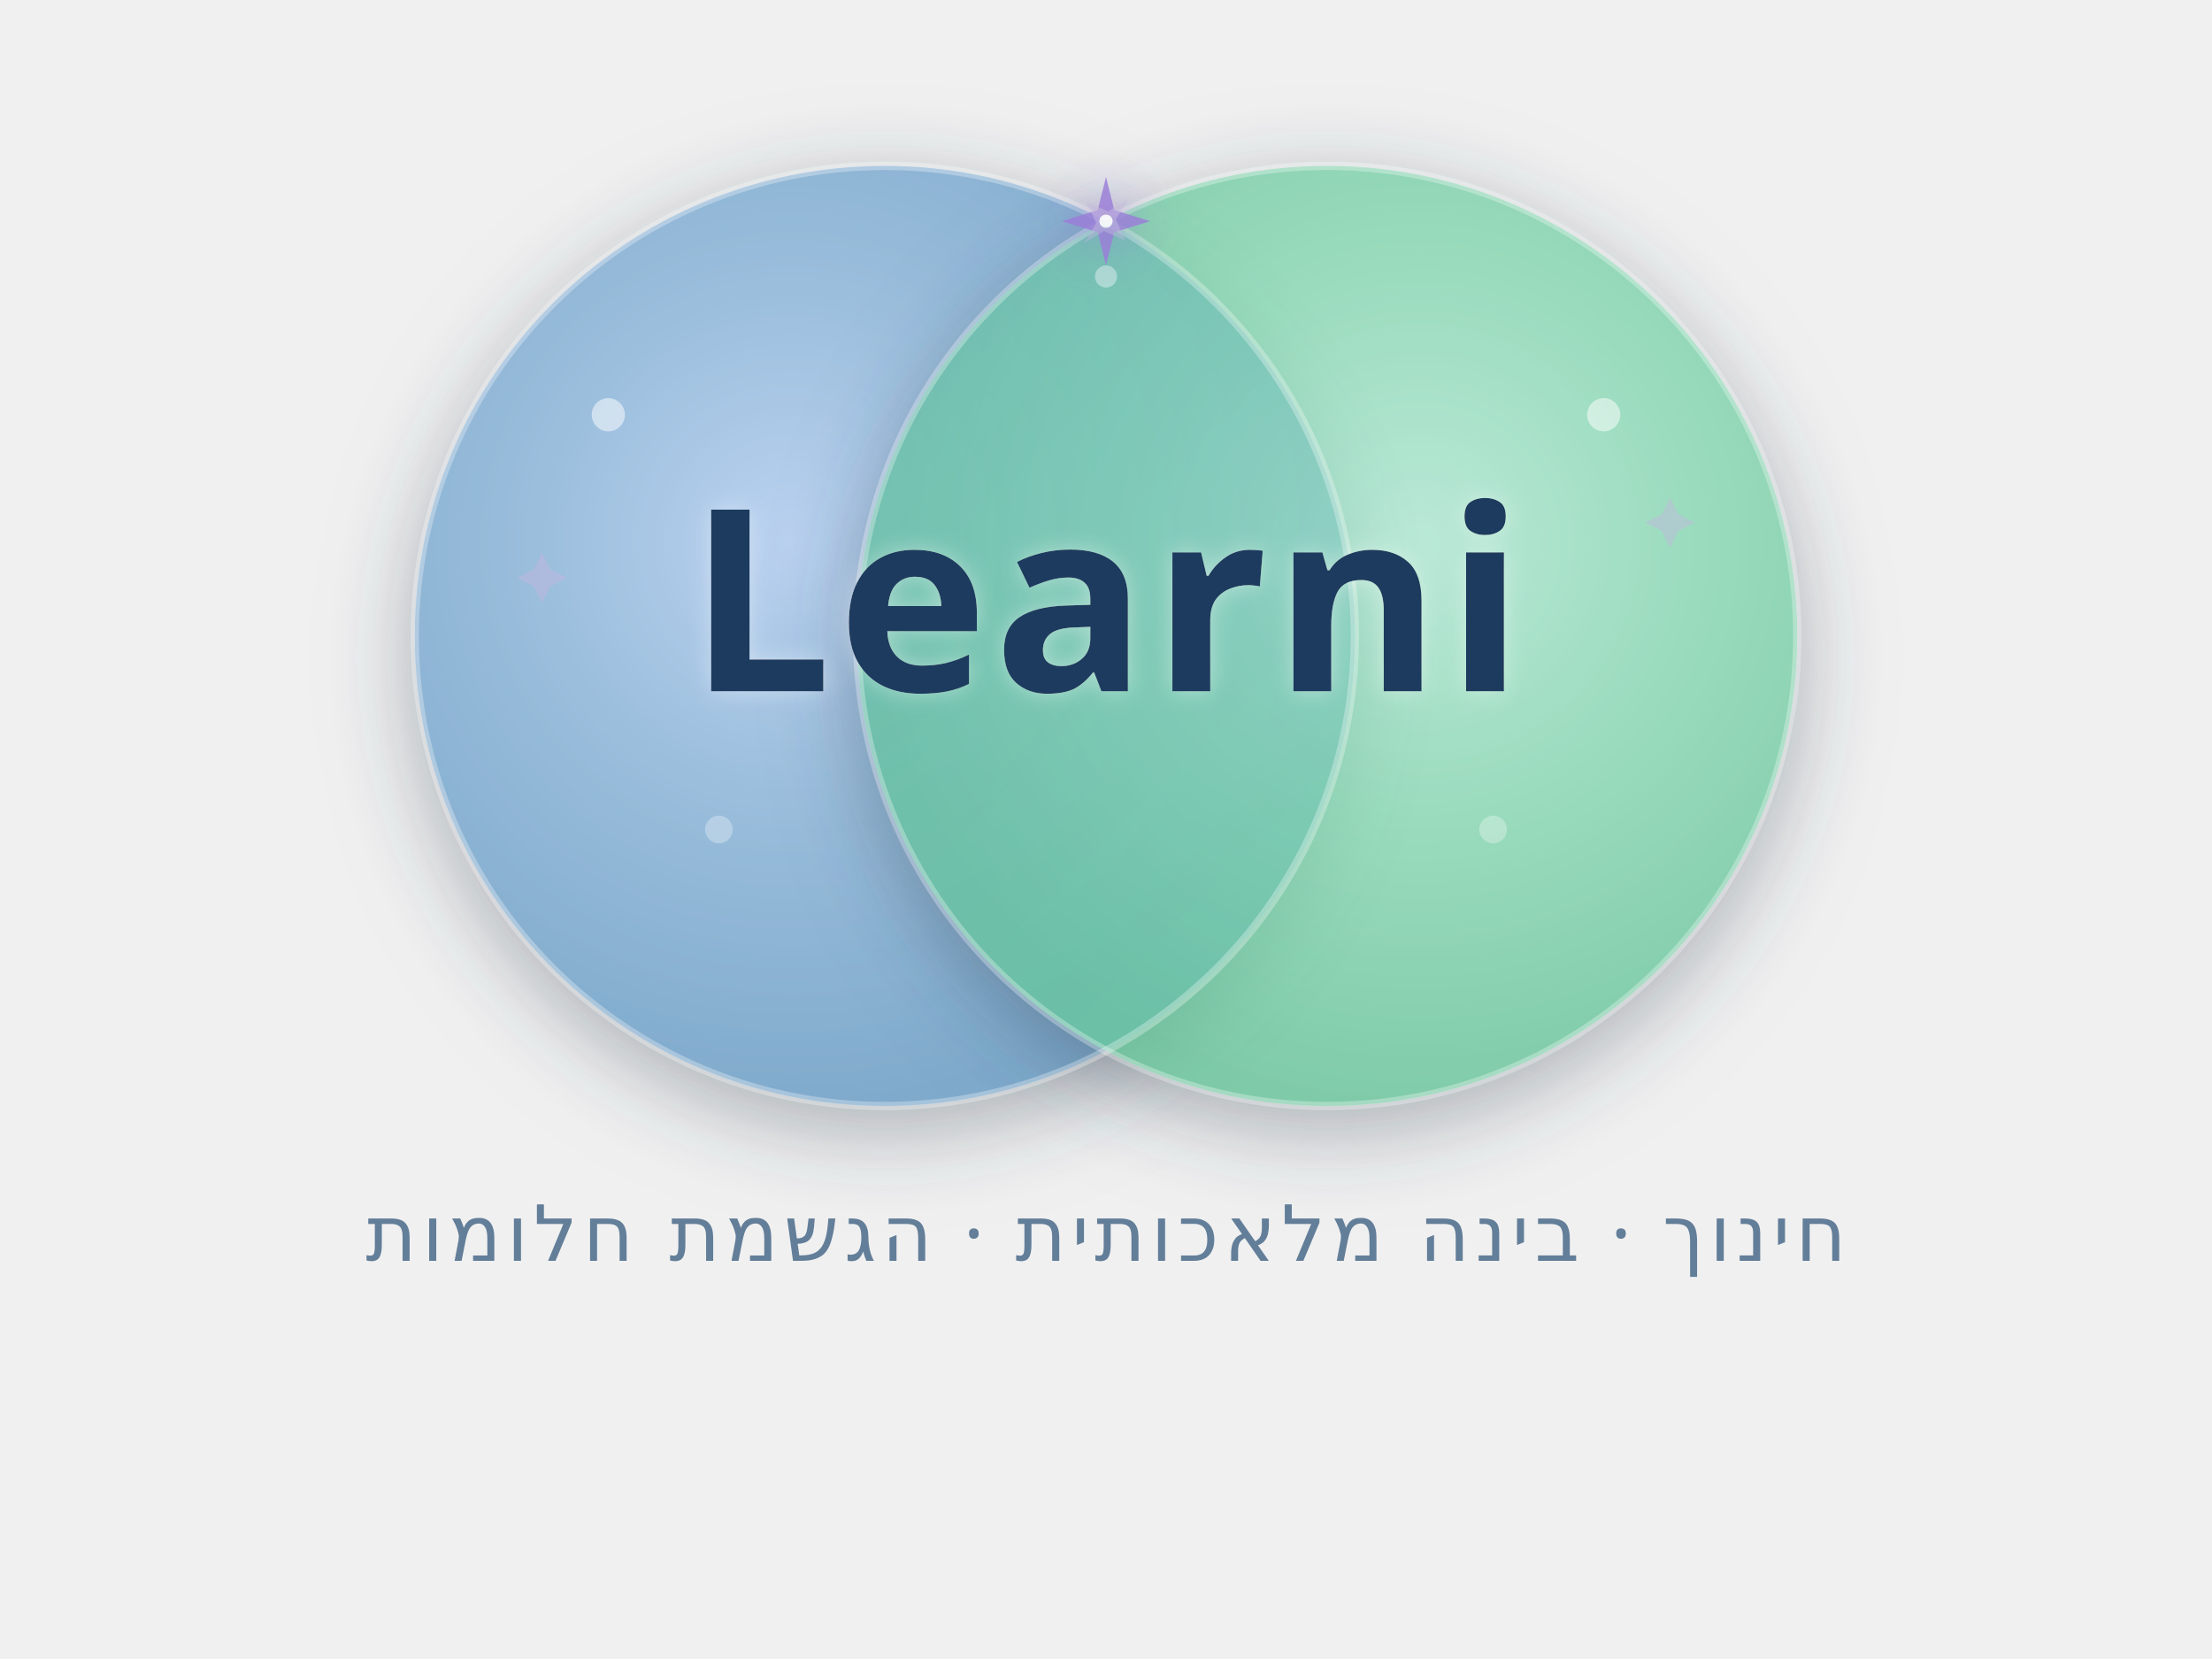
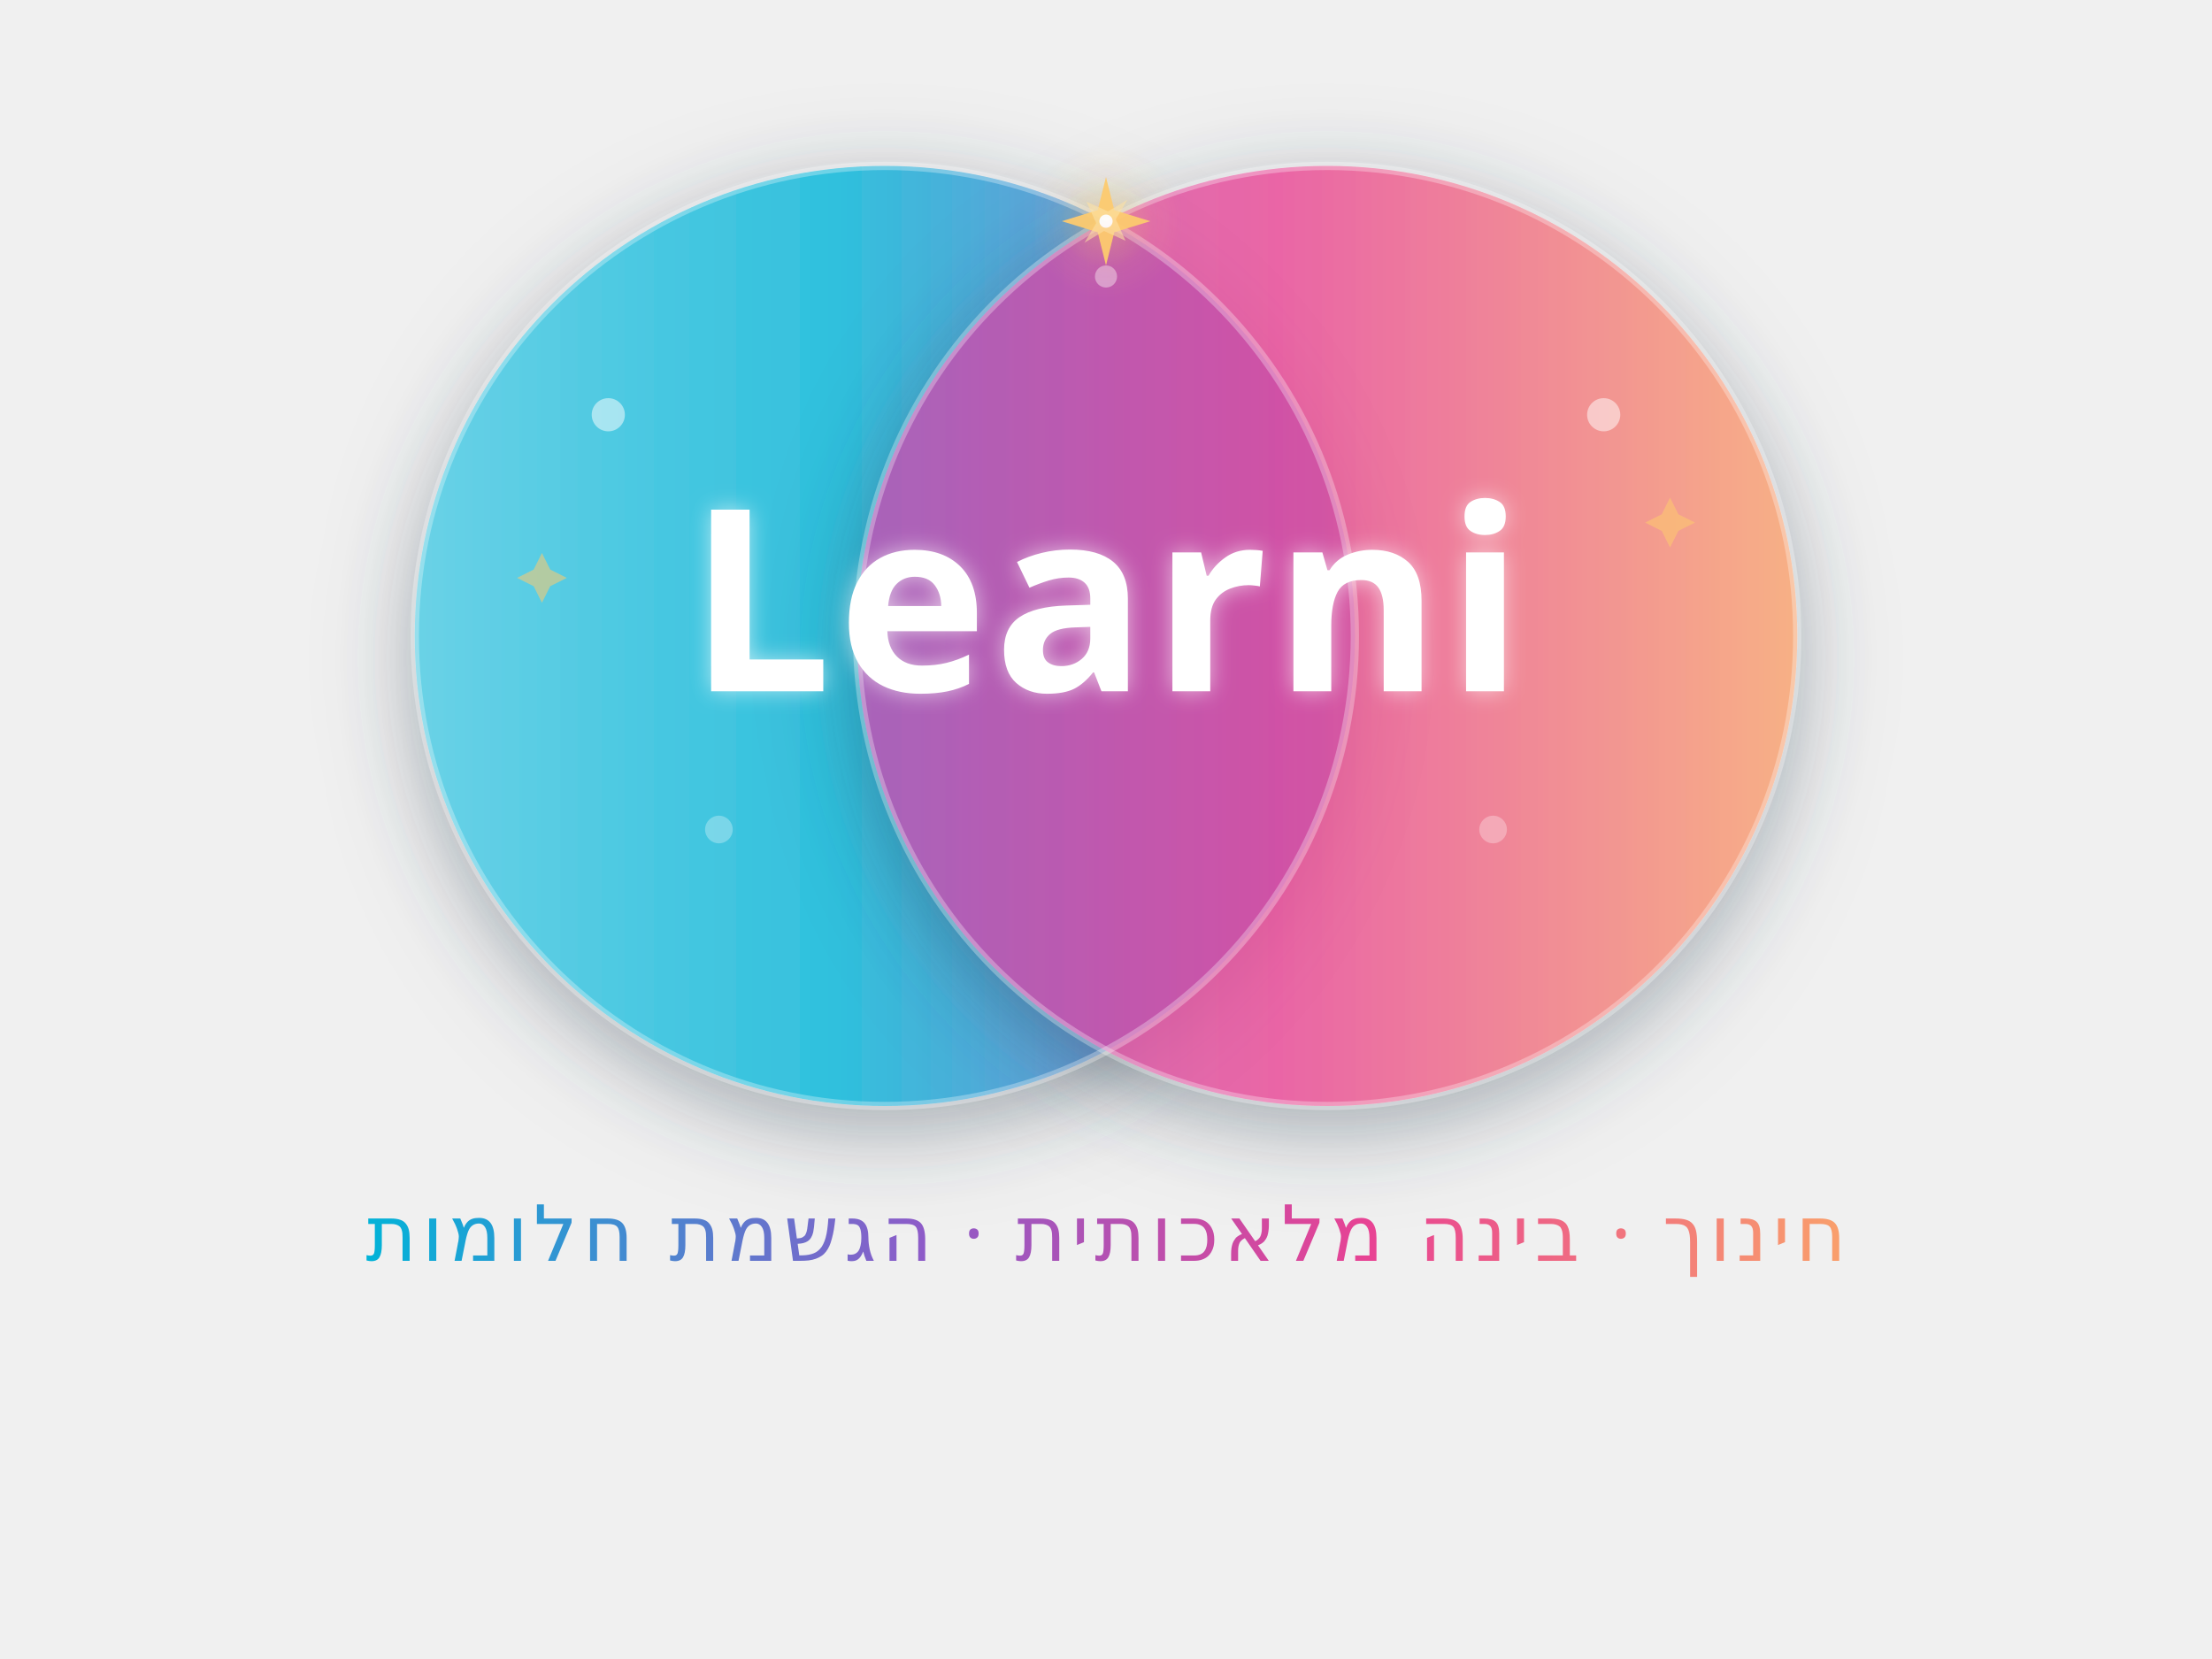
<svg xmlns="http://www.w3.org/2000/svg" viewBox="0 0 400 300" width="400" height="300">
  <defs>
-     <radialGradient id="leftCircle" cx="40%" cy="40%" r="60%">
-       <stop offset="0%" stop-color="#a8c8f0" />
-       <stop offset="50%" stop-color="#7babd4" />
-       <stop offset="100%" stop-color="#5a93c0" />
-     </radialGradient>
-     <radialGradient id="rightCircle" cx="60%" cy="40%" r="60%">
-       <stop offset="0%" stop-color="#a8e6cf" />
-       <stop offset="50%" stop-color="#7dd4ac" />
-       <stop offset="100%" stop-color="#5abf92" />
-     </radialGradient>
-     <linearGradient id="overlapGrad" x1="0%" y1="0%" x2="100%" y2="100%">
-       <stop offset="0%" stop-color="#7babd4" stop-opacity="0.6" />
-       <stop offset="100%" stop-color="#7dd4ac" stop-opacity="0.6" />
+     <linearGradient id="leftCircle" x1="0%" y1="0%" x2="100%" y2="0%">
+       <stop offset="0%" stop-color="#48cae4" />
+       <stop offset="45%" stop-color="#00b4d8" />
+       <stop offset="100%" stop-color="#8e5bc8" />
+     </linearGradient>
+     <linearGradient id="rightCircle" x1="0%" y1="0%" x2="100%" y2="0%">
+       <stop offset="0%" stop-color="#c454b0" />
+       <stop offset="45%" stop-color="#e84393" />
+       <stop offset="100%" stop-color="#f9a06b" />
+     </linearGradient>
+     <linearGradient id="overlapGrad" x1="0%" y1="0%" x2="100%" y2="0%">
+       <stop offset="0%" stop-color="#8e5bc8" stop-opacity="0.65" />
+       <stop offset="100%" stop-color="#c454b0" stop-opacity="0.65" />
+     </linearGradient>
+     <linearGradient id="wordGrad" x1="0%" y1="0%" x2="100%" y2="0%">
+       <stop offset="0%" stop-color="#00b4d8" />
+       <stop offset="38%" stop-color="#8e5bc8" />
+       <stop offset="68%" stop-color="#e84393" />
+       <stop offset="100%" stop-color="#f9a06b" />
    </linearGradient>
    <filter id="softShadow" x="-20%" y="-20%" width="140%" height="140%">
      <feDropShadow dx="0" dy="4" stdDeviation="8" flood-color="#2c3e5080" />
    </filter>
    <filter id="textGlow">
      <feGaussianBlur in="SourceAlpha" stdDeviation="2" result="blur" />
-       <feFlood flood-color="#ffffff" flood-opacity="0.4" result="color" />
+       <feFlood flood-color="#ffffff" flood-opacity="0.6" result="color" />
      <feComposite in="color" in2="blur" operator="in" result="glow" />
      <feMerge>
        <feMergeNode in="glow" />
        <feMergeNode in="SourceGraphic" />
      </feMerge>
    </filter>
    <radialGradient id="starGlow" cx="50%" cy="50%" r="50%">
-       <stop offset="0%" stop-color="#9b7ed8" stop-opacity="0.3" />
-       <stop offset="60%" stop-color="#9b7ed8" stop-opacity="0.06" />
-       <stop offset="100%" stop-color="#9b7ed8" stop-opacity="0" />
+       <stop offset="0%" stop-color="#fdcb6e" stop-opacity="0.4" />
+       <stop offset="60%" stop-color="#fdcb6e" stop-opacity="0.08" />
+       <stop offset="100%" stop-color="#fdcb6e" stop-opacity="0" />
    </radialGradient>
    <clipPath id="clipRight">
      <circle cx="240" cy="115" r="85" />
    </clipPath>
  </defs>
-   <circle cx="160" cy="115" r="85" fill="url(#leftCircle)" opacity="0.75" filter="url(#softShadow)" />
-   <circle cx="240" cy="115" r="85" fill="url(#rightCircle)" opacity="0.75" filter="url(#softShadow)" />
+   <circle cx="160" cy="115" r="85" fill="url(#leftCircle)" opacity="0.8" filter="url(#softShadow)" />
+   <circle cx="240" cy="115" r="85" fill="url(#rightCircle)" opacity="0.8" filter="url(#softShadow)" />
  <circle cx="160" cy="115" r="85" fill="url(#overlapGrad)" clip-path="url(#clipRight)" opacity="0.5" />
  <circle cx="160" cy="115" r="85" fill="none" stroke="#ffffff" stroke-width="1.5" opacity="0.3" />
  <circle cx="240" cy="115" r="85" fill="none" stroke="#ffffff" stroke-width="1.5" opacity="0.3" />
  <circle cx="110" cy="75" r="3" fill="#ffffff" opacity="0.5" />
  <circle cx="290" cy="75" r="3" fill="#ffffff" opacity="0.5" />
  <circle cx="200" cy="50" r="2" fill="#ffffff" opacity="0.4" />
  <circle cx="130" cy="150" r="2.5" fill="#ffffff" opacity="0.3" />
  <circle cx="270" cy="150" r="2.5" fill="#ffffff" opacity="0.3" />
-   <g opacity="0.85">
+   <g opacity="0.95">
    <circle cx="200" cy="40" r="14" fill="url(#starGlow)" />
-     <path d="M200 32 L201.5 38 L208 40 L201.5 42 L200 48 L198.5 42 L192 40 L198.5 38 Z" fill="#9b7ed8" />
-     <path d="M200 34.5 L201 38.5 L205 40 L201 41.5 L200 45.5 L199 41.5 L195 40 L199 38.5 Z" fill="#c4b5e0" opacity="0.5" transform="rotate(45,200,40)" />
+     <path d="M200 32 L201.5 38 L208 40 L201.5 42 L200 48 L198.5 42 L192 40 L198.5 38 Z" fill="#fdcb6e" />
+     <path d="M200 34.5 L201 38.5 L205 40 L201 41.5 L200 45.5 L199 41.5 L195 40 L199 38.5 Z" fill="#ffe3a3" opacity="0.6" transform="rotate(45,200,40)" />
    <circle cx="200" cy="40" r="1.2" fill="#fff" opacity="0.95" />
  </g>
-   <g opacity="0.45">
-     <path d="M98 100 L99.5 103 L102.5 104.5 L99.5 106 L98 109 L96.5 106 L93.5 104.5 L96.5 103 Z" fill="#c4b5e0" />
-     <path d="M302 90 L303.5 93 L306.5 94.5 L303.5 96 L302 99 L300.5 96 L297.5 94.5 L300.5 93 Z" fill="#c4b5e0" />
+   <g opacity="0.55">
+     <path d="M98 100 L99.5 103 L102.5 104.5 L99.5 106 L98 109 L96.5 106 L93.5 104.5 L96.5 103 Z" fill="#fdcb6e" />
+     <path d="M302 90 L303.5 93 L306.5 94.5 L303.5 96 L302 99 L300.5 96 L297.5 94.5 L300.5 93 Z" fill="#fdcb6e" />
  </g>
-   <text x="200" y="125" text-anchor="middle" font-family="'Caveat', 'Segoe UI', cursive" font-size="46" font-weight="700" fill="#1e3a5f" letter-spacing="1" filter="url(#textGlow)">Learni</text>
-   <text x="200" y="228" text-anchor="middle" font-family="'Heebo', 'Segoe UI', sans-serif" font-size="14" font-weight="400" fill="#4a6a8a" letter-spacing="1" opacity="0.85" direction="rtl">חינוך · בינה מלאכותית · הגשמת חלומות</text>
-   <line x1="120" y1="240" x2="280" y2="240" stroke="url(#overlapGrad)" stroke-width="2" stroke-linecap="round" opacity="0.6" />
+   <text x="200" y="125" text-anchor="middle" font-family="'Caveat', 'Segoe UI', cursive" font-size="46" font-weight="700" fill="#ffffff" letter-spacing="1" filter="url(#textGlow)">Learni</text>
+   <text x="200" y="228" text-anchor="middle" font-family="'Heebo', 'Segoe UI', sans-serif" font-size="14" font-weight="500" fill="url(#wordGrad)" letter-spacing="1" direction="rtl">חינוך · בינה מלאכותית · הגשמת חלומות</text>
+   <line x1="120" y1="240" x2="280" y2="240" stroke="url(#wordGrad)" stroke-width="2" stroke-linecap="round" opacity="0.7" />
</svg>
